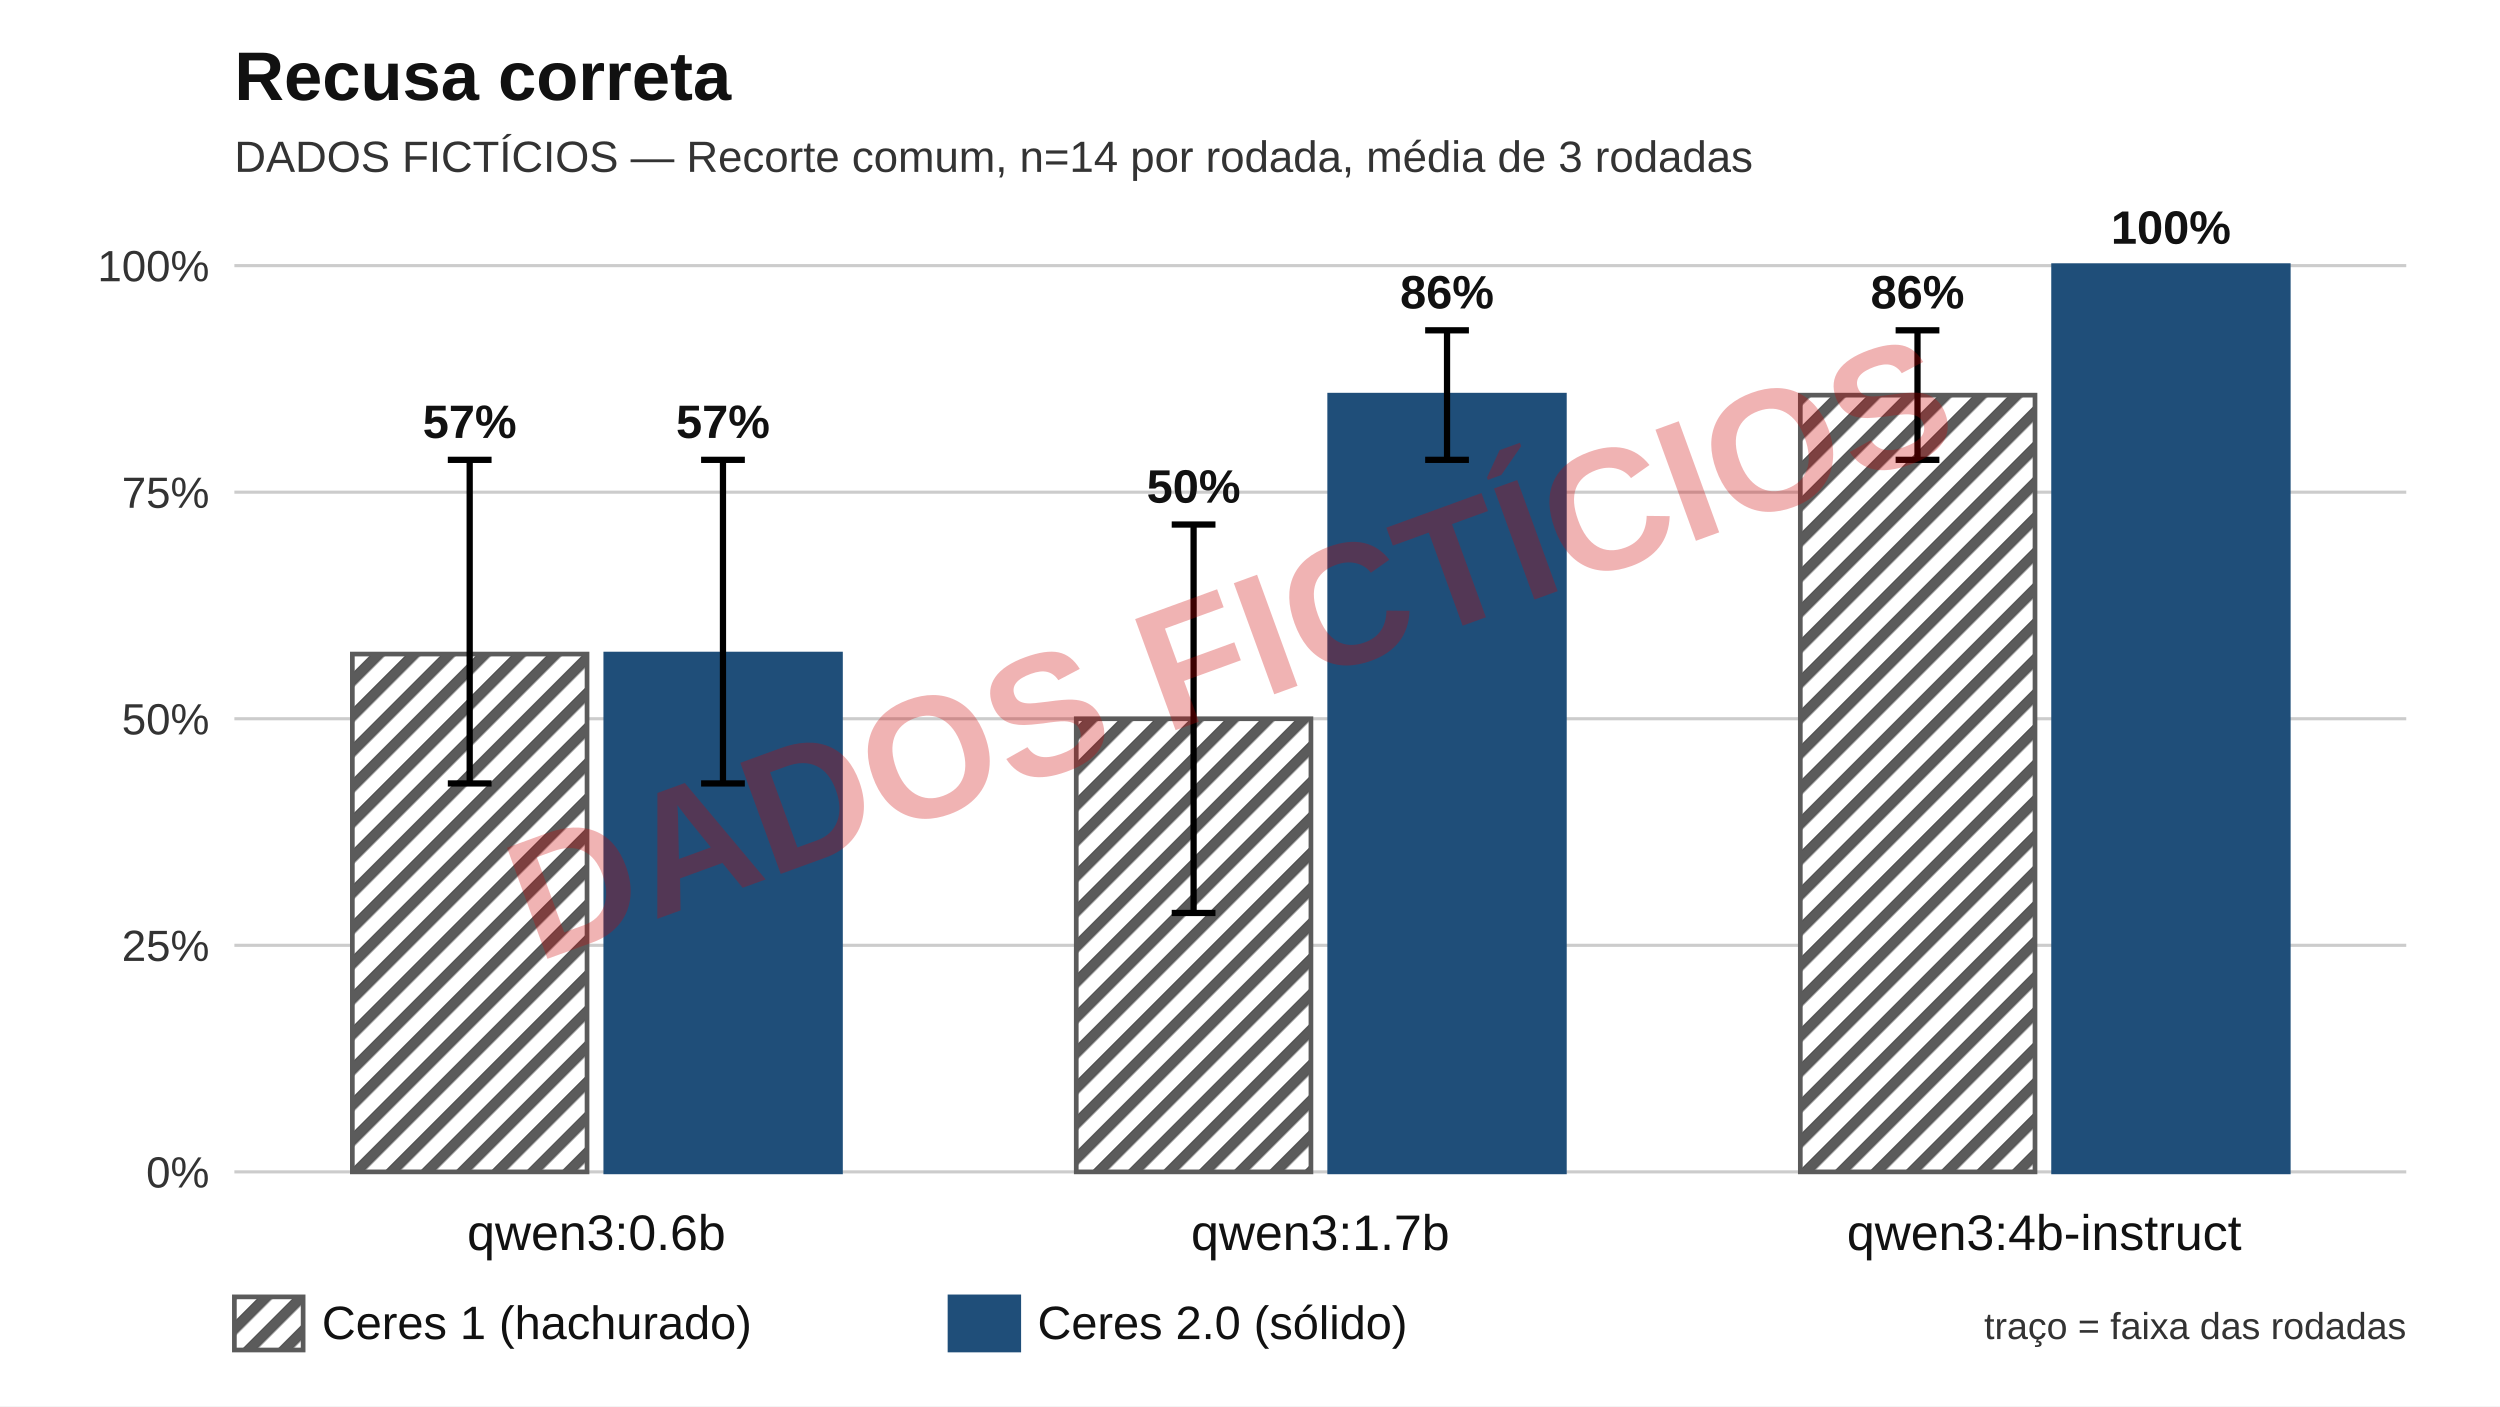
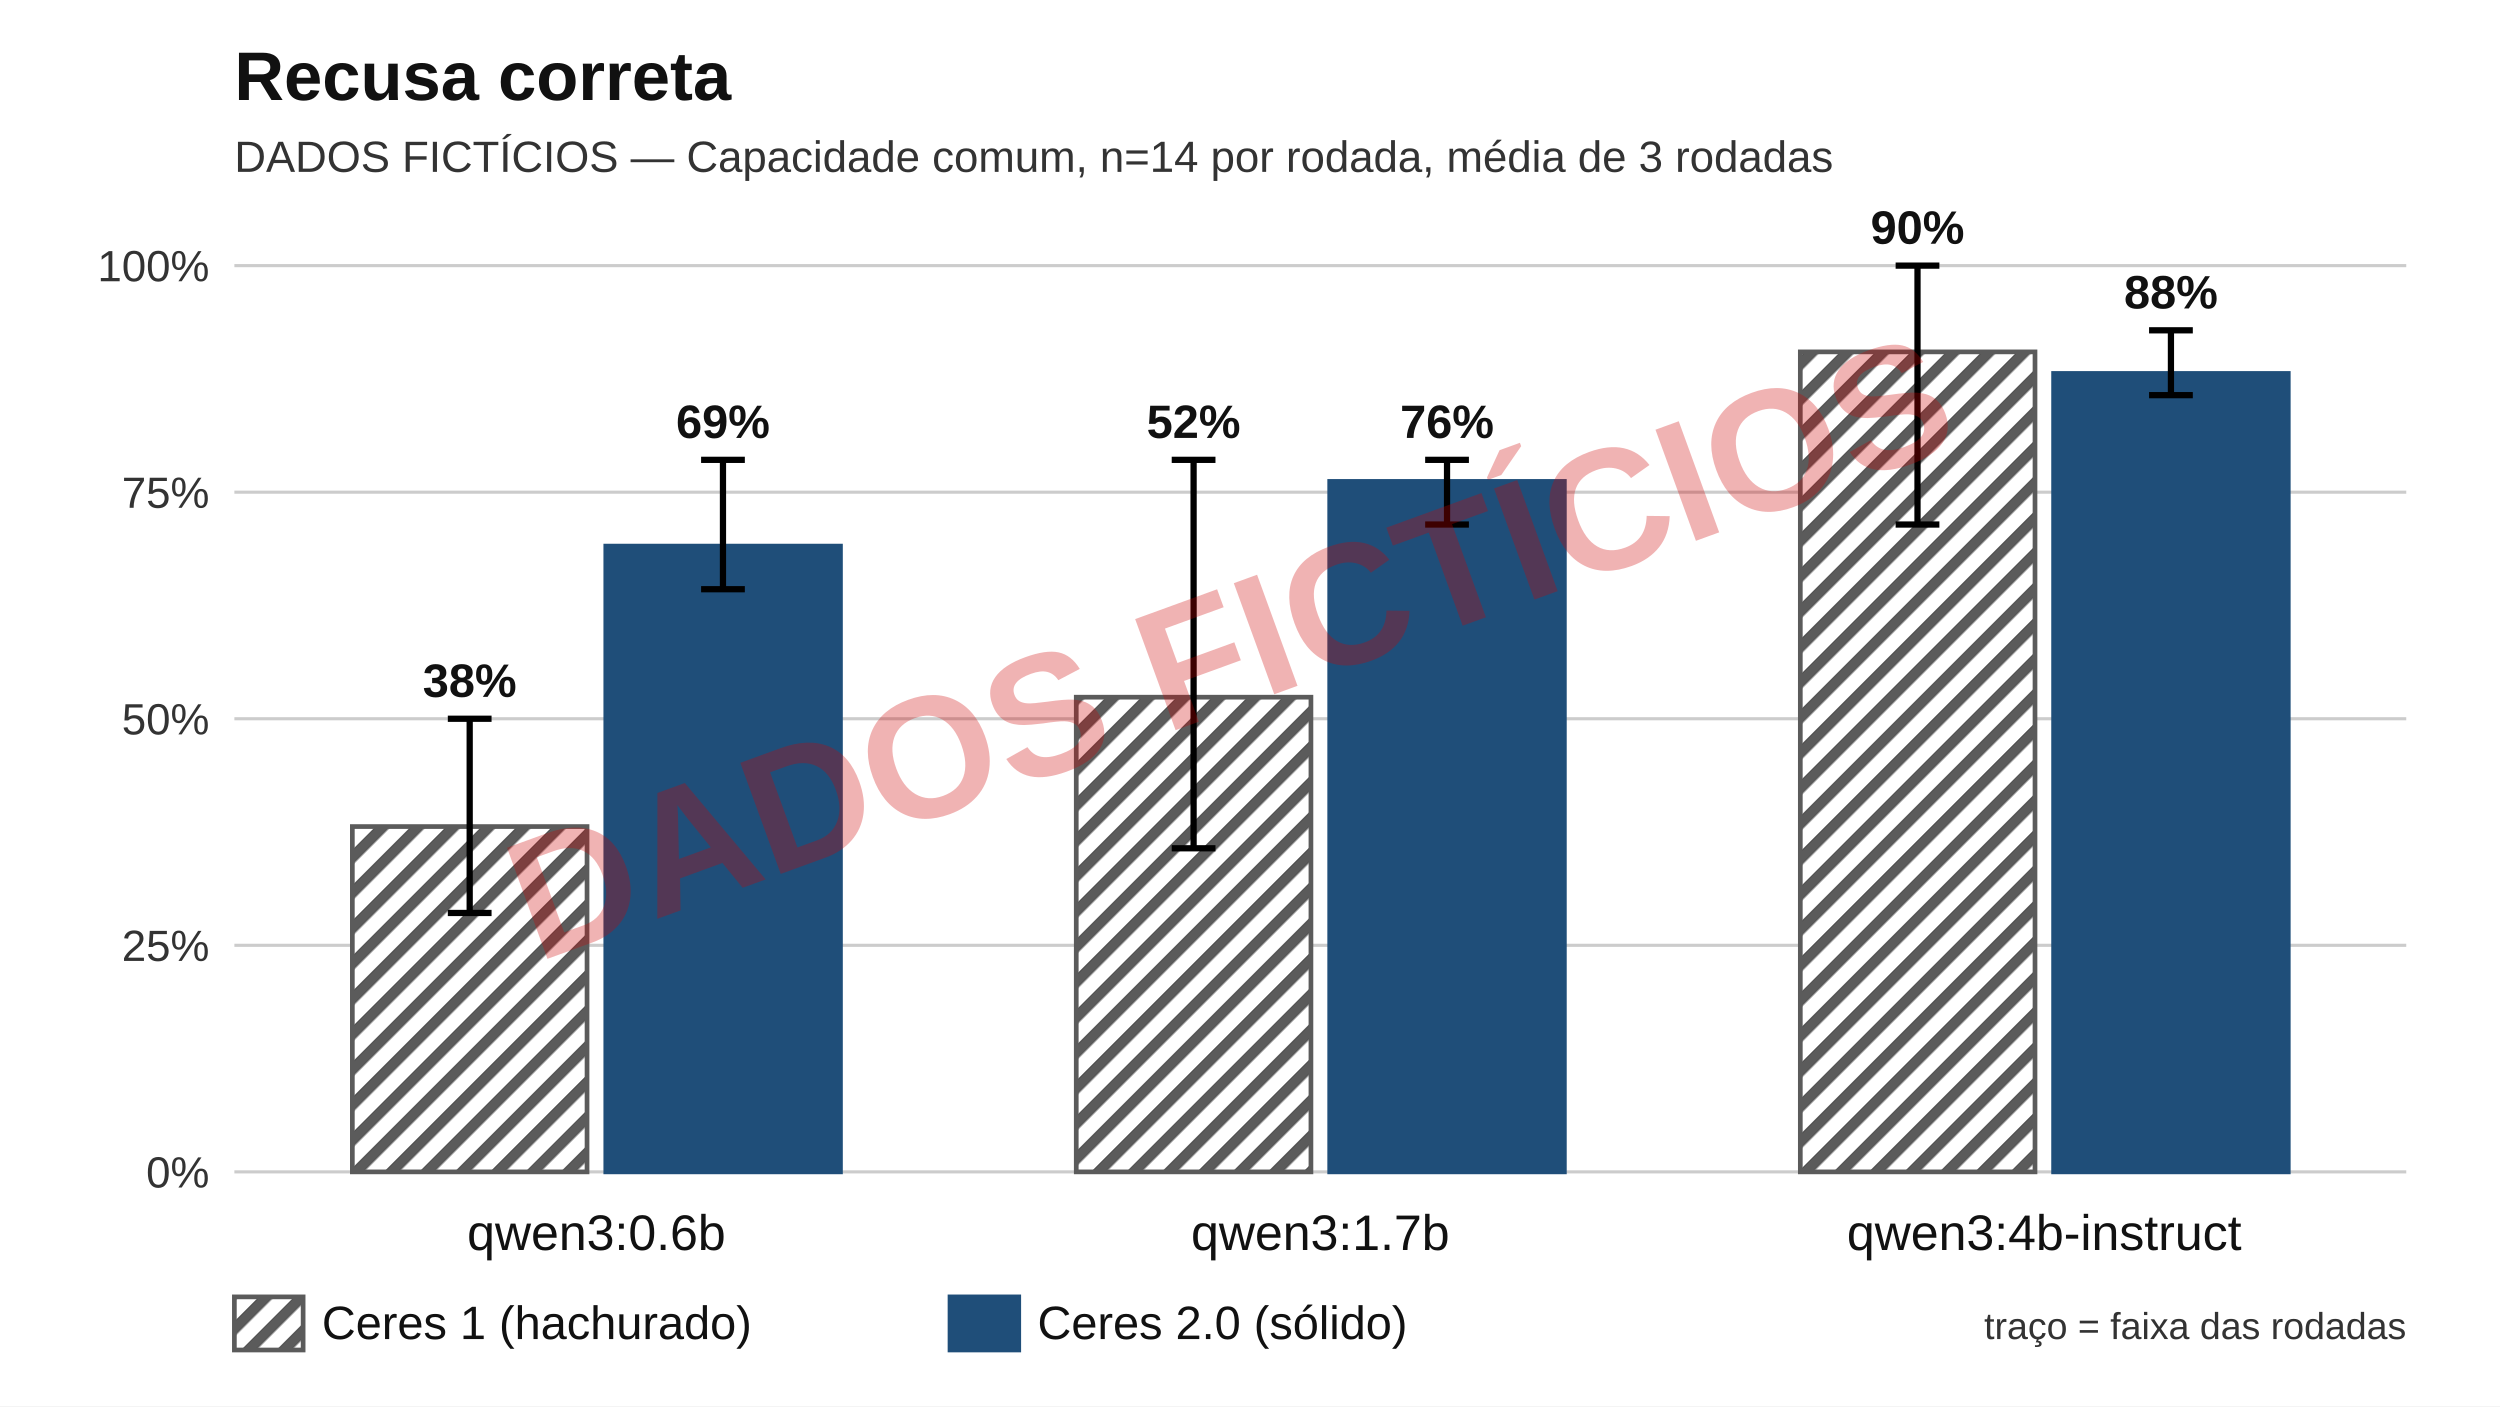
<svg xmlns="http://www.w3.org/2000/svg" viewBox="0 0 1600 900" width="1600" height="900" font-family="Arial, Helvetica, sans-serif" role="img" aria-label="Recusa correta">
  <defs>
    <pattern id="hachura-diagonal" width="16" height="16" patternUnits="userSpaceOnUse" patternTransform="rotate(45)">
      <rect width="16" height="16" fill="#ffffff" />
      <rect width="7" height="16" fill="#5b5b5b" />
    </pattern>
    <pattern id="hachura-pontos" width="14" height="14" patternUnits="userSpaceOnUse">
      <rect width="14" height="14" fill="#ffffff" />
      <circle cx="7" cy="7" r="4" fill="#7a4b00" />
    </pattern>
  </defs>
  <rect width="1600" height="900" fill="#ffffff" />
  <text x="150" y="64" font-size="44" font-weight="bold" fill="#111111">Recusa correta</text>
-   <text x="150" y="110" font-size="28" fill="#333333">DADOS FICTÍCIOS — Recorte comum, n=14 por rodada, média de 3 rodadas</text>
+   <text x="150" y="110" font-size="28" fill="#333333">DADOS FICTÍCIOS — Capacidade comum, n=14 por rodada, média de 3 rodadas</text>
  <line x1="150" y1="750.0" x2="1540" y2="750.0" stroke="#cccccc" stroke-width="2" />
  <text x="134" y="760.0" font-size="28" text-anchor="end" fill="#333333">0%</text>
  <line x1="150" y1="605.0" x2="1540" y2="605.0" stroke="#cccccc" stroke-width="2" />
  <text x="134" y="615.0" font-size="28" text-anchor="end" fill="#333333">25%</text>
  <line x1="150" y1="460.0" x2="1540" y2="460.0" stroke="#cccccc" stroke-width="2" />
  <text x="134" y="470.0" font-size="28" text-anchor="end" fill="#333333">50%</text>
  <line x1="150" y1="315.0" x2="1540" y2="315.0" stroke="#cccccc" stroke-width="2" />
  <text x="134" y="325.0" font-size="28" text-anchor="end" fill="#333333">75%</text>
  <line x1="150" y1="170.0" x2="1540" y2="170.0" stroke="#cccccc" stroke-width="2" />
  <text x="134" y="180.0" font-size="28" text-anchor="end" fill="#333333">100%</text>
  <text x="381.7" y="800" font-size="32" text-anchor="middle" fill="#111111">qwen3:0.6b</text>
-   <rect x="225.5" y="418.6" width="150.2" height="331.4" fill="url(#hachura-diagonal)" stroke="#5b5b5b" stroke-width="3" />
-   <line x1="300.6" y1="501.4" x2="300.6" y2="294.3" stroke="#000000" stroke-width="4" />
-   <line x1="286.6" y1="501.4" x2="314.6" y2="501.4" stroke="#000000" stroke-width="4" />
-   <line x1="286.6" y1="294.3" x2="314.6" y2="294.3" stroke="#000000" stroke-width="4" />
-   <text x="300.6" y="280.3" font-size="30" font-weight="bold" text-anchor="middle" fill="#111111">57%</text>
-   <rect x="387.7" y="418.6" width="150.2" height="331.4" fill="#1f4e79" stroke="#1f4e79" stroke-width="3" />
-   <line x1="462.7" y1="501.4" x2="462.7" y2="294.3" stroke="#000000" stroke-width="4" />
-   <line x1="448.7" y1="501.4" x2="476.7" y2="501.4" stroke="#000000" stroke-width="4" />
+   <rect x="225.5" y="529.0" width="150.2" height="221.0" fill="url(#hachura-diagonal)" stroke="#5b5b5b" stroke-width="3" />
+   <line x1="300.6" y1="584.3" x2="300.6" y2="460.0" stroke="#000000" stroke-width="4" />
+   <line x1="286.6" y1="584.3" x2="314.6" y2="584.3" stroke="#000000" stroke-width="4" />
+   <line x1="286.6" y1="460.0" x2="314.6" y2="460.0" stroke="#000000" stroke-width="4" />
+   <text x="300.6" y="446.0" font-size="30" font-weight="bold" text-anchor="middle" fill="#111111">38%</text>
+   <rect x="387.7" y="349.5" width="150.2" height="400.5" fill="#1f4e79" stroke="#1f4e79" stroke-width="3" />
+   <line x1="462.7" y1="377.1" x2="462.7" y2="294.3" stroke="#000000" stroke-width="4" />
+   <line x1="448.7" y1="377.1" x2="476.7" y2="377.1" stroke="#000000" stroke-width="4" />
  <line x1="448.7" y1="294.3" x2="476.7" y2="294.3" stroke="#000000" stroke-width="4" />
-   <text x="462.7" y="280.3" font-size="30" font-weight="bold" text-anchor="middle" fill="#111111">57%</text>
+   <text x="462.7" y="280.3" font-size="30" font-weight="bold" text-anchor="middle" fill="#111111">69%</text>
  <text x="845.0" y="800" font-size="32" text-anchor="middle" fill="#111111">qwen3:1.7b</text>
-   <rect x="688.8" y="460.0" width="150.2" height="290.0" fill="url(#hachura-diagonal)" stroke="#5b5b5b" stroke-width="3" />
-   <line x1="763.9" y1="584.3" x2="763.9" y2="335.7" stroke="#000000" stroke-width="4" />
-   <line x1="749.9" y1="584.3" x2="777.9" y2="584.3" stroke="#000000" stroke-width="4" />
-   <line x1="749.9" y1="335.7" x2="777.9" y2="335.7" stroke="#000000" stroke-width="4" />
-   <text x="763.9" y="321.7" font-size="30" font-weight="bold" text-anchor="middle" fill="#111111">50%</text>
-   <rect x="851.0" y="252.9" width="150.2" height="497.1" fill="#1f4e79" stroke="#1f4e79" stroke-width="3" />
-   <line x1="926.1" y1="294.3" x2="926.1" y2="211.4" stroke="#000000" stroke-width="4" />
+   <rect x="688.8" y="446.2" width="150.2" height="303.8" fill="url(#hachura-diagonal)" stroke="#5b5b5b" stroke-width="3" />
+   <line x1="763.9" y1="542.9" x2="763.9" y2="294.3" stroke="#000000" stroke-width="4" />
+   <line x1="749.9" y1="542.9" x2="777.9" y2="542.9" stroke="#000000" stroke-width="4" />
+   <line x1="749.9" y1="294.3" x2="777.9" y2="294.3" stroke="#000000" stroke-width="4" />
+   <text x="763.9" y="280.3" font-size="30" font-weight="bold" text-anchor="middle" fill="#111111">52%</text>
+   <rect x="851.0" y="308.1" width="150.2" height="441.9" fill="#1f4e79" stroke="#1f4e79" stroke-width="3" />
+   <line x1="926.1" y1="335.7" x2="926.1" y2="294.3" stroke="#000000" stroke-width="4" />
+   <line x1="912.1" y1="335.7" x2="940.1" y2="335.7" stroke="#000000" stroke-width="4" />
  <line x1="912.1" y1="294.3" x2="940.1" y2="294.3" stroke="#000000" stroke-width="4" />
-   <line x1="912.1" y1="211.4" x2="940.1" y2="211.4" stroke="#000000" stroke-width="4" />
-   <text x="926.1" y="197.4" font-size="30" font-weight="bold" text-anchor="middle" fill="#111111">86%</text>
+   <text x="926.1" y="280.3" font-size="30" font-weight="bold" text-anchor="middle" fill="#111111">76%</text>
  <text x="1308.3" y="800" font-size="32" text-anchor="middle" fill="#111111">qwen3:4b-instruct</text>
-   <rect x="1152.2" y="252.9" width="150.2" height="497.1" fill="url(#hachura-diagonal)" stroke="#5b5b5b" stroke-width="3" />
-   <line x1="1227.2" y1="294.3" x2="1227.2" y2="211.4" stroke="#000000" stroke-width="4" />
-   <line x1="1213.2" y1="294.3" x2="1241.2" y2="294.3" stroke="#000000" stroke-width="4" />
-   <line x1="1213.2" y1="211.4" x2="1241.2" y2="211.4" stroke="#000000" stroke-width="4" />
-   <text x="1227.2" y="197.4" font-size="30" font-weight="bold" text-anchor="middle" fill="#111111">86%</text>
-   <rect x="1314.3" y="170.0" width="150.2" height="580.0" fill="#1f4e79" stroke="#1f4e79" stroke-width="3" />
-   <text x="1389.4" y="156.0" font-size="30" font-weight="bold" text-anchor="middle" fill="#111111">100%</text>
+   <rect x="1152.2" y="225.2" width="150.2" height="524.8" fill="url(#hachura-diagonal)" stroke="#5b5b5b" stroke-width="3" />
+   <line x1="1227.2" y1="335.7" x2="1227.2" y2="170.0" stroke="#000000" stroke-width="4" />
+   <line x1="1213.2" y1="335.7" x2="1241.2" y2="335.7" stroke="#000000" stroke-width="4" />
+   <line x1="1213.2" y1="170.0" x2="1241.2" y2="170.0" stroke="#000000" stroke-width="4" />
+   <text x="1227.2" y="156.0" font-size="30" font-weight="bold" text-anchor="middle" fill="#111111">90%</text>
+   <rect x="1314.3" y="239.0" width="150.2" height="511.0" fill="#1f4e79" stroke="#1f4e79" stroke-width="3" />
+   <line x1="1389.4" y1="252.9" x2="1389.4" y2="211.4" stroke="#000000" stroke-width="4" />
+   <line x1="1375.4" y1="252.9" x2="1403.4" y2="252.9" stroke="#000000" stroke-width="4" />
+   <line x1="1375.4" y1="211.4" x2="1403.4" y2="211.4" stroke="#000000" stroke-width="4" />
+   <text x="1389.4" y="197.4" font-size="30" font-weight="bold" text-anchor="middle" fill="#111111">88%</text>
  <rect x="150" y="830" width="44" height="34" fill="url(#hachura-diagonal)" stroke="#5b5b5b" stroke-width="3" />
  <text x="206" y="857" font-size="30" fill="#111111">Ceres 1 (hachurado)</text>
  <rect x="608" y="830" width="44" height="34" fill="#1f4e79" stroke="#1f4e79" stroke-width="3" />
  <text x="664" y="857" font-size="30" fill="#111111">Ceres 2.0 (sólido)</text>
  <text x="1540" y="857" font-size="24" text-anchor="end" fill="#333333">traço = faixa das rodadas</text>
  <text x="800.0" y="450.0" font-size="110" font-weight="bold" fill="#cc0000" fill-opacity="0.30" text-anchor="middle" transform="rotate(-20 800.0 450.0)">DADOS FICTÍCIOS</text>
</svg>
